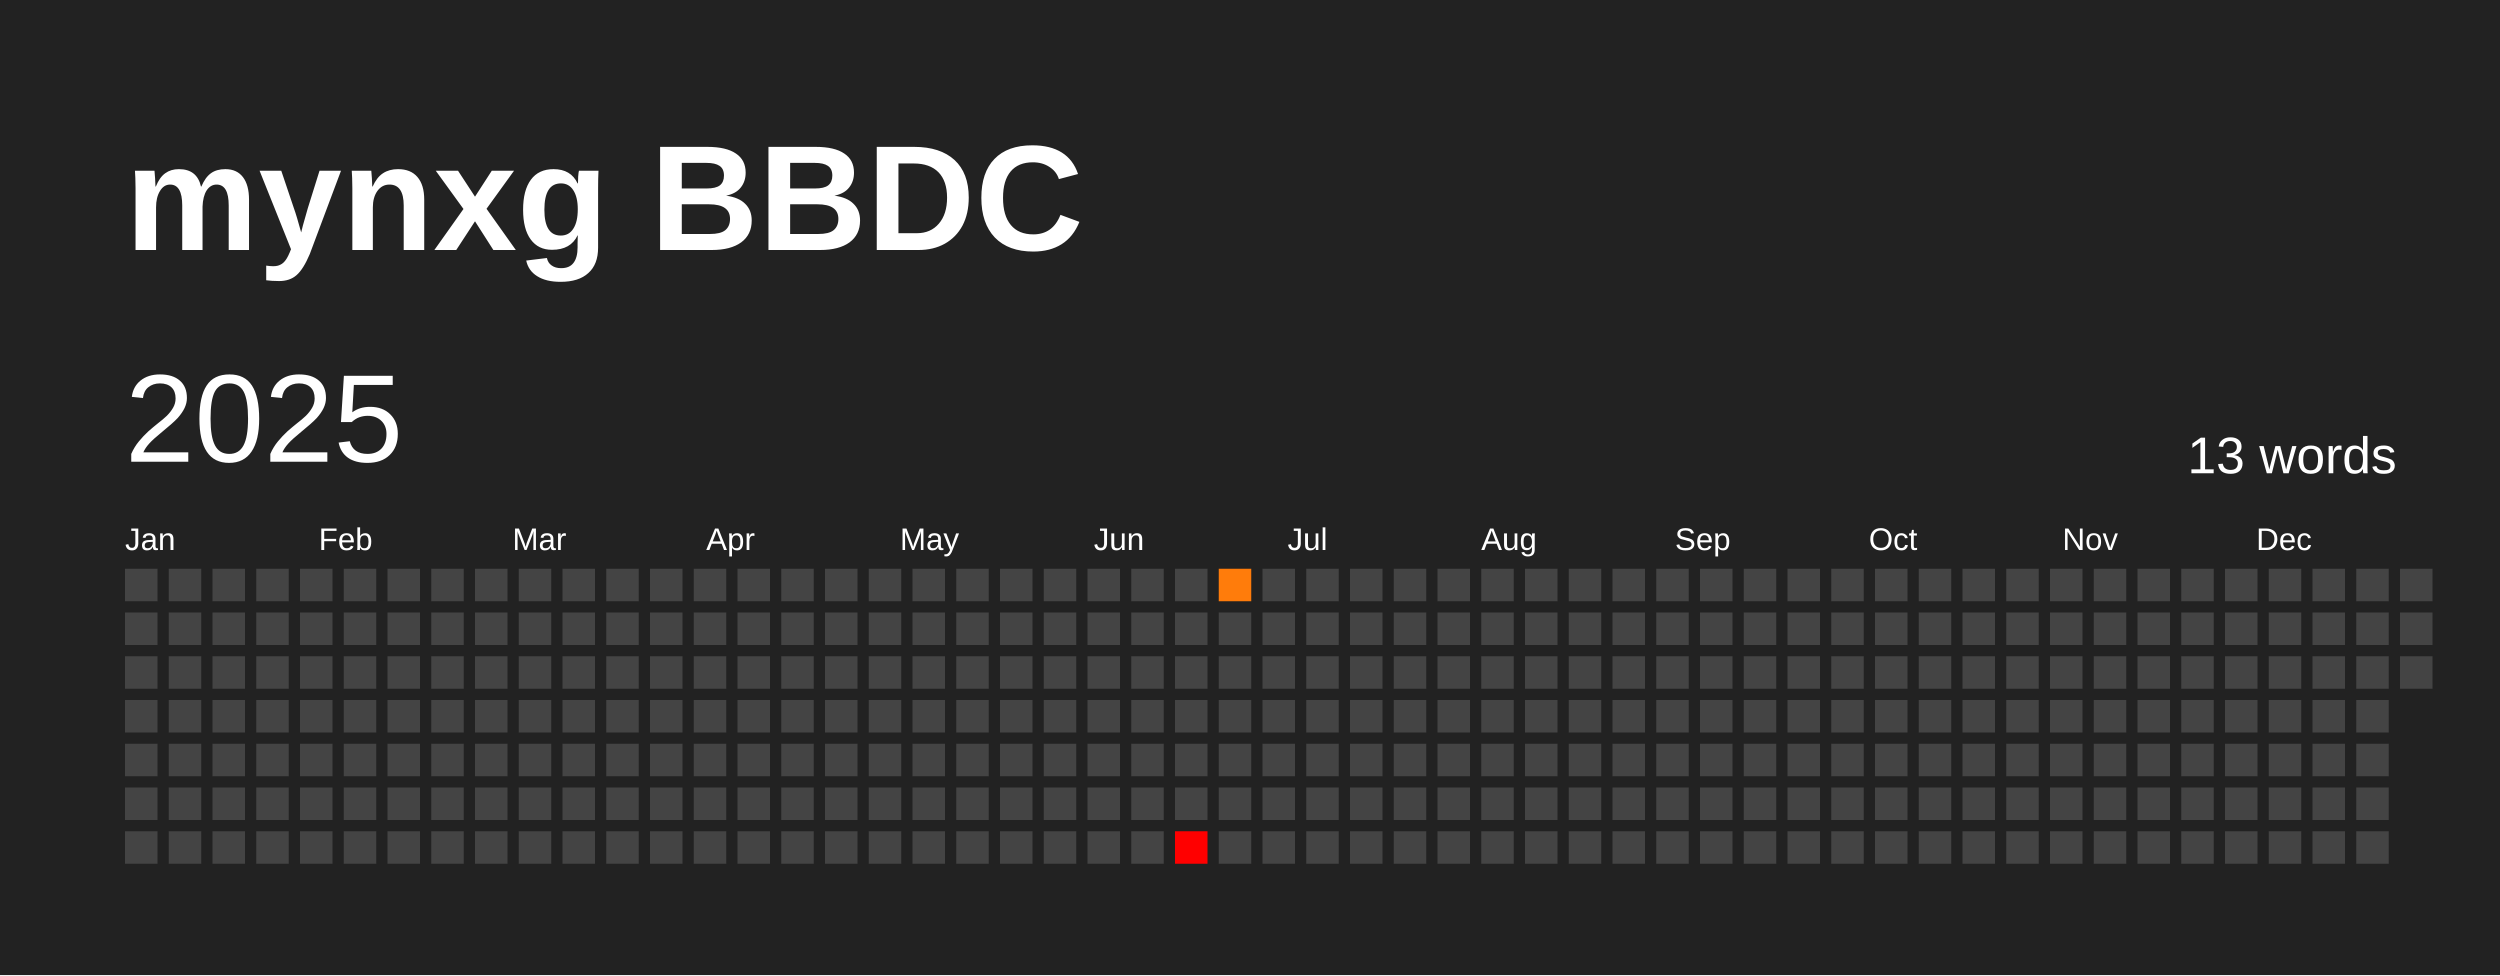
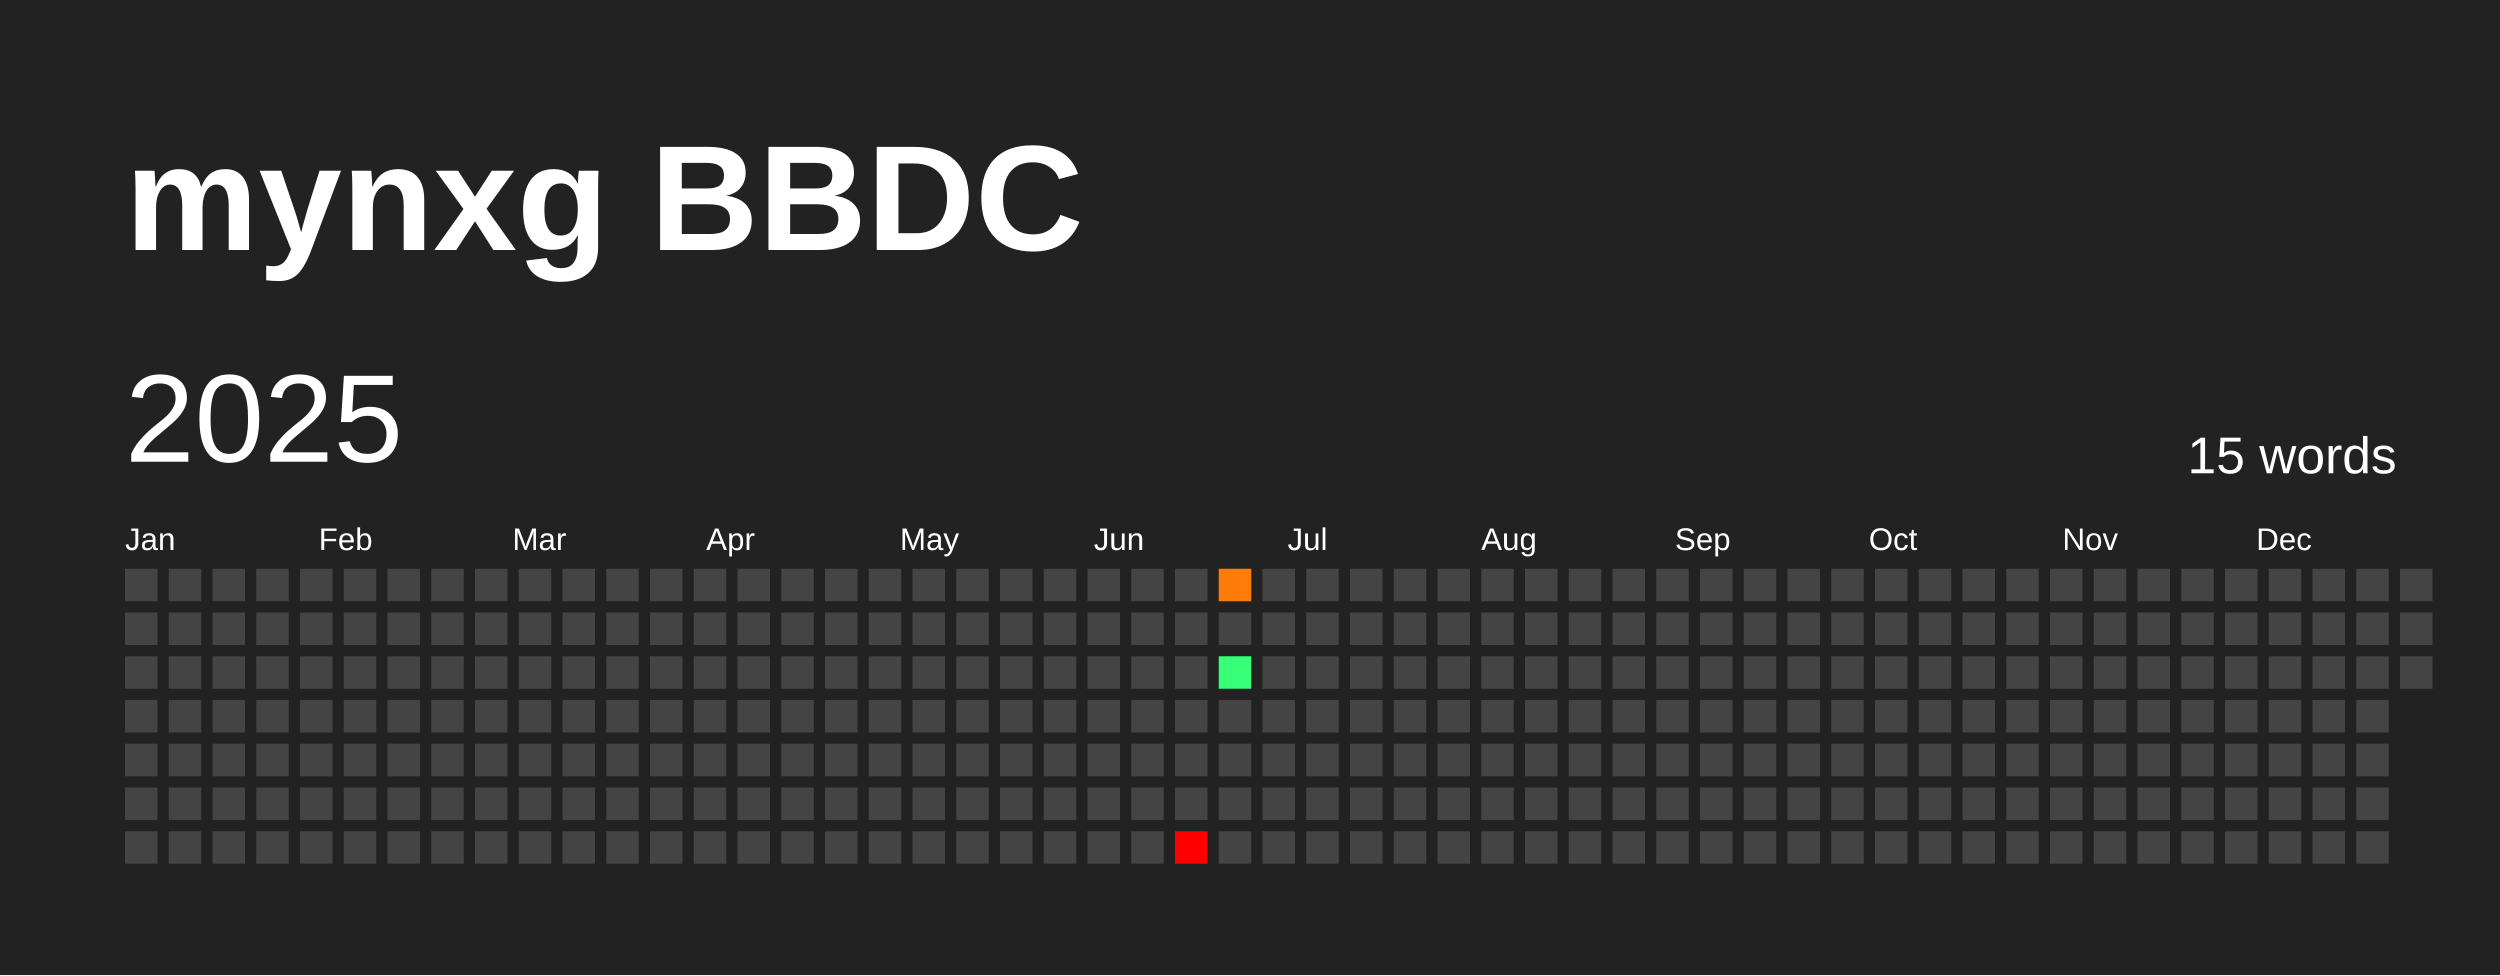
<svg xmlns="http://www.w3.org/2000/svg" baseProfile="full" height="78mm" version="1.1" viewBox="0,0,200,78" width="200mm">
  <defs />
  <rect fill="#222222" height="78" width="200" x="0" y="0" />
  <text fill="#FFFFFF" style="font-size:12px; font-family:Arial; font-weight:bold;" x="10" y="20">mynxg BBDC</text>
  <text dominant-baseline="hanging" fill="#FFFFFF" style="font-size:10.0px; font-family:Arial;" x="10" y="30">2025</text>
-   <text dominant-baseline="hanging" fill="#FFFFFF" style="font-size:4.125px; font-family:Arial;" x="175" y="35">13 words</text>
+   <text dominant-baseline="hanging" fill="#FFFFFF" style="font-size:4.125px; font-family:Arial;" x="175" y="35">15 words</text>
  <text fill="#FFFFFF" style="font-size:2.5px; font-family:Arial" x="10.0" y="44">Jan</text>
  <text fill="#FFFFFF" style="font-size:2.5px; font-family:Arial" x="25.5" y="44">Feb</text>
  <text fill="#FFFFFF" style="font-size:2.5px; font-family:Arial" x="41.0" y="44">Mar</text>
  <text fill="#FFFFFF" style="font-size:2.5px; font-family:Arial" x="56.5" y="44">Apr</text>
  <text fill="#FFFFFF" style="font-size:2.5px; font-family:Arial" x="72.0" y="44">May</text>
  <text fill="#FFFFFF" style="font-size:2.5px; font-family:Arial" x="87.5" y="44">Jun</text>
  <text fill="#FFFFFF" style="font-size:2.5px; font-family:Arial" x="103.0" y="44">Jul</text>
  <text fill="#FFFFFF" style="font-size:2.5px; font-family:Arial" x="118.5" y="44">Aug</text>
  <text fill="#FFFFFF" style="font-size:2.5px; font-family:Arial" x="134.0" y="44">Sep</text>
  <text fill="#FFFFFF" style="font-size:2.5px; font-family:Arial" x="149.5" y="44">Oct</text>
  <text fill="#FFFFFF" style="font-size:2.5px; font-family:Arial" x="165.0" y="44">Nov</text>
  <text fill="#FFFFFF" style="font-size:2.5px; font-family:Arial" x="180.5" y="44">Dec</text>
  <rect fill="#444444" height="2.6" width="2.6" x="10.0" y="45.5" />
  <rect fill="#444444" height="2.6" width="2.6" x="10.0" y="49.0" />
  <rect fill="#444444" height="2.6" width="2.6" x="10.0" y="52.5" />
  <rect fill="#444444" height="2.6" width="2.6" x="10.0" y="56.0" />
  <rect fill="#444444" height="2.6" width="2.6" x="10.0" y="59.5" />
  <rect fill="#444444" height="2.6" width="2.6" x="10.0" y="63.0" />
  <rect fill="#444444" height="2.6" width="2.6" x="10.0" y="66.5" />
  <rect fill="#444444" height="2.6" width="2.6" x="13.5" y="45.5" />
  <rect fill="#444444" height="2.6" width="2.6" x="13.5" y="49.0" />
  <rect fill="#444444" height="2.6" width="2.6" x="13.5" y="52.5" />
  <rect fill="#444444" height="2.6" width="2.6" x="13.5" y="56.0" />
  <rect fill="#444444" height="2.6" width="2.6" x="13.5" y="59.5" />
  <rect fill="#444444" height="2.6" width="2.6" x="13.5" y="63.0" />
  <rect fill="#444444" height="2.6" width="2.6" x="13.5" y="66.5" />
  <rect fill="#444444" height="2.6" width="2.6" x="17.0" y="45.5" />
  <rect fill="#444444" height="2.6" width="2.6" x="17.0" y="49.0" />
  <rect fill="#444444" height="2.6" width="2.6" x="17.0" y="52.5" />
  <rect fill="#444444" height="2.6" width="2.6" x="17.0" y="56.0" />
  <rect fill="#444444" height="2.6" width="2.6" x="17.0" y="59.5" />
  <rect fill="#444444" height="2.6" width="2.6" x="17.0" y="63.0" />
  <rect fill="#444444" height="2.6" width="2.6" x="17.0" y="66.5" />
  <rect fill="#444444" height="2.6" width="2.6" x="20.5" y="45.5" />
  <rect fill="#444444" height="2.6" width="2.6" x="20.5" y="49.0" />
  <rect fill="#444444" height="2.6" width="2.6" x="20.5" y="52.5" />
  <rect fill="#444444" height="2.6" width="2.6" x="20.5" y="56.0" />
  <rect fill="#444444" height="2.6" width="2.6" x="20.5" y="59.5" />
  <rect fill="#444444" height="2.6" width="2.6" x="20.5" y="63.0" />
  <rect fill="#444444" height="2.6" width="2.6" x="20.5" y="66.5" />
  <rect fill="#444444" height="2.6" width="2.6" x="24.0" y="45.5" />
  <rect fill="#444444" height="2.6" width="2.6" x="24.0" y="49.0" />
  <rect fill="#444444" height="2.6" width="2.6" x="24.0" y="52.5" />
  <rect fill="#444444" height="2.6" width="2.6" x="24.0" y="56.0" />
  <rect fill="#444444" height="2.6" width="2.6" x="24.0" y="59.5" />
  <rect fill="#444444" height="2.6" width="2.6" x="24.0" y="63.0" />
  <rect fill="#444444" height="2.6" width="2.6" x="24.0" y="66.5" />
  <rect fill="#444444" height="2.6" width="2.6" x="27.5" y="45.5" />
  <rect fill="#444444" height="2.6" width="2.6" x="27.5" y="49.0" />
  <rect fill="#444444" height="2.6" width="2.6" x="27.5" y="52.5" />
  <rect fill="#444444" height="2.6" width="2.6" x="27.5" y="56.0" />
  <rect fill="#444444" height="2.6" width="2.6" x="27.5" y="59.5" />
  <rect fill="#444444" height="2.6" width="2.6" x="27.5" y="63.0" />
  <rect fill="#444444" height="2.6" width="2.6" x="27.5" y="66.5" />
  <rect fill="#444444" height="2.6" width="2.6" x="31.0" y="45.5" />
  <rect fill="#444444" height="2.6" width="2.6" x="31.0" y="49.0" />
  <rect fill="#444444" height="2.6" width="2.6" x="31.0" y="52.5" />
  <rect fill="#444444" height="2.6" width="2.6" x="31.0" y="56.0" />
  <rect fill="#444444" height="2.6" width="2.6" x="31.0" y="59.5" />
  <rect fill="#444444" height="2.6" width="2.6" x="31.0" y="63.0" />
  <rect fill="#444444" height="2.6" width="2.6" x="31.0" y="66.5" />
  <rect fill="#444444" height="2.6" width="2.6" x="34.5" y="45.5" />
  <rect fill="#444444" height="2.6" width="2.6" x="34.5" y="49.0" />
  <rect fill="#444444" height="2.6" width="2.6" x="34.5" y="52.5" />
  <rect fill="#444444" height="2.6" width="2.6" x="34.5" y="56.0" />
  <rect fill="#444444" height="2.6" width="2.6" x="34.5" y="59.5" />
  <rect fill="#444444" height="2.6" width="2.6" x="34.5" y="63.0" />
  <rect fill="#444444" height="2.6" width="2.6" x="34.5" y="66.5" />
  <rect fill="#444444" height="2.6" width="2.6" x="38.0" y="45.5" />
  <rect fill="#444444" height="2.6" width="2.6" x="38.0" y="49.0" />
  <rect fill="#444444" height="2.6" width="2.6" x="38.0" y="52.5" />
  <rect fill="#444444" height="2.6" width="2.6" x="38.0" y="56.0" />
  <rect fill="#444444" height="2.6" width="2.6" x="38.0" y="59.5" />
  <rect fill="#444444" height="2.6" width="2.6" x="38.0" y="63.0" />
  <rect fill="#444444" height="2.6" width="2.6" x="38.0" y="66.5" />
  <rect fill="#444444" height="2.6" width="2.6" x="41.5" y="45.5" />
  <rect fill="#444444" height="2.6" width="2.6" x="41.5" y="49.0" />
  <rect fill="#444444" height="2.6" width="2.6" x="41.5" y="52.5" />
  <rect fill="#444444" height="2.6" width="2.6" x="41.5" y="56.0" />
  <rect fill="#444444" height="2.6" width="2.6" x="41.5" y="59.5" />
  <rect fill="#444444" height="2.6" width="2.6" x="41.5" y="63.0" />
  <rect fill="#444444" height="2.6" width="2.6" x="41.5" y="66.5" />
  <rect fill="#444444" height="2.6" width="2.6" x="45.0" y="45.5" />
  <rect fill="#444444" height="2.6" width="2.6" x="45.0" y="49.0" />
  <rect fill="#444444" height="2.6" width="2.6" x="45.0" y="52.5" />
  <rect fill="#444444" height="2.6" width="2.6" x="45.0" y="56.0" />
  <rect fill="#444444" height="2.6" width="2.6" x="45.0" y="59.5" />
  <rect fill="#444444" height="2.6" width="2.6" x="45.0" y="63.0" />
  <rect fill="#444444" height="2.6" width="2.6" x="45.0" y="66.5" />
  <rect fill="#444444" height="2.6" width="2.6" x="48.5" y="45.5" />
  <rect fill="#444444" height="2.6" width="2.6" x="48.5" y="49.0" />
  <rect fill="#444444" height="2.6" width="2.6" x="48.5" y="52.5" />
  <rect fill="#444444" height="2.6" width="2.6" x="48.5" y="56.0" />
  <rect fill="#444444" height="2.6" width="2.6" x="48.5" y="59.5" />
  <rect fill="#444444" height="2.6" width="2.6" x="48.5" y="63.0" />
  <rect fill="#444444" height="2.6" width="2.6" x="48.5" y="66.5" />
  <rect fill="#444444" height="2.6" width="2.6" x="52.0" y="45.5" />
  <rect fill="#444444" height="2.6" width="2.6" x="52.0" y="49.0" />
  <rect fill="#444444" height="2.6" width="2.6" x="52.0" y="52.5" />
  <rect fill="#444444" height="2.6" width="2.6" x="52.0" y="56.0" />
  <rect fill="#444444" height="2.6" width="2.6" x="52.0" y="59.5" />
  <rect fill="#444444" height="2.6" width="2.6" x="52.0" y="63.0" />
  <rect fill="#444444" height="2.6" width="2.6" x="52.0" y="66.5" />
  <rect fill="#444444" height="2.6" width="2.6" x="55.5" y="45.5" />
  <rect fill="#444444" height="2.6" width="2.6" x="55.5" y="49.0" />
  <rect fill="#444444" height="2.6" width="2.6" x="55.5" y="52.5" />
  <rect fill="#444444" height="2.6" width="2.6" x="55.5" y="56.0" />
  <rect fill="#444444" height="2.6" width="2.6" x="55.5" y="59.5" />
  <rect fill="#444444" height="2.6" width="2.6" x="55.5" y="63.0" />
  <rect fill="#444444" height="2.6" width="2.6" x="55.5" y="66.5" />
  <rect fill="#444444" height="2.6" width="2.6" x="59.0" y="45.5" />
  <rect fill="#444444" height="2.6" width="2.6" x="59.0" y="49.0" />
  <rect fill="#444444" height="2.6" width="2.6" x="59.0" y="52.5" />
  <rect fill="#444444" height="2.6" width="2.6" x="59.0" y="56.0" />
  <rect fill="#444444" height="2.6" width="2.6" x="59.0" y="59.5" />
  <rect fill="#444444" height="2.6" width="2.6" x="59.0" y="63.0" />
  <rect fill="#444444" height="2.6" width="2.6" x="59.0" y="66.5" />
  <rect fill="#444444" height="2.6" width="2.6" x="62.5" y="45.5" />
  <rect fill="#444444" height="2.6" width="2.6" x="62.5" y="49.0" />
  <rect fill="#444444" height="2.6" width="2.6" x="62.5" y="52.5" />
  <rect fill="#444444" height="2.6" width="2.6" x="62.5" y="56.0" />
  <rect fill="#444444" height="2.6" width="2.6" x="62.5" y="59.5" />
  <rect fill="#444444" height="2.6" width="2.6" x="62.5" y="63.0" />
  <rect fill="#444444" height="2.6" width="2.6" x="62.5" y="66.5" />
  <rect fill="#444444" height="2.6" width="2.6" x="66.0" y="45.5" />
  <rect fill="#444444" height="2.6" width="2.6" x="66.0" y="49.0" />
  <rect fill="#444444" height="2.6" width="2.6" x="66.0" y="52.5" />
  <rect fill="#444444" height="2.6" width="2.6" x="66.0" y="56.0" />
  <rect fill="#444444" height="2.6" width="2.6" x="66.0" y="59.5" />
  <rect fill="#444444" height="2.6" width="2.6" x="66.0" y="63.0" />
  <rect fill="#444444" height="2.6" width="2.6" x="66.0" y="66.5" />
  <rect fill="#444444" height="2.6" width="2.6" x="69.5" y="45.5" />
  <rect fill="#444444" height="2.6" width="2.6" x="69.5" y="49.0" />
  <rect fill="#444444" height="2.6" width="2.6" x="69.5" y="52.5" />
  <rect fill="#444444" height="2.6" width="2.6" x="69.5" y="56.0" />
  <rect fill="#444444" height="2.6" width="2.6" x="69.5" y="59.5" />
  <rect fill="#444444" height="2.6" width="2.6" x="69.5" y="63.0" />
  <rect fill="#444444" height="2.6" width="2.6" x="69.5" y="66.5" />
  <rect fill="#444444" height="2.6" width="2.6" x="73.0" y="45.5" />
  <rect fill="#444444" height="2.6" width="2.6" x="73.0" y="49.0" />
  <rect fill="#444444" height="2.6" width="2.6" x="73.0" y="52.5" />
  <rect fill="#444444" height="2.6" width="2.6" x="73.0" y="56.0" />
  <rect fill="#444444" height="2.6" width="2.6" x="73.0" y="59.5" />
  <rect fill="#444444" height="2.6" width="2.6" x="73.0" y="63.0" />
  <rect fill="#444444" height="2.6" width="2.6" x="73.0" y="66.5" />
  <rect fill="#444444" height="2.6" width="2.6" x="76.5" y="45.5" />
  <rect fill="#444444" height="2.6" width="2.6" x="76.5" y="49.0" />
  <rect fill="#444444" height="2.6" width="2.6" x="76.5" y="52.5" />
  <rect fill="#444444" height="2.6" width="2.6" x="76.5" y="56.0" />
  <rect fill="#444444" height="2.6" width="2.6" x="76.5" y="59.5" />
  <rect fill="#444444" height="2.6" width="2.6" x="76.5" y="63.0" />
  <rect fill="#444444" height="2.6" width="2.6" x="76.5" y="66.5" />
  <rect fill="#444444" height="2.6" width="2.6" x="80.0" y="45.5" />
  <rect fill="#444444" height="2.6" width="2.6" x="80.0" y="49.0" />
  <rect fill="#444444" height="2.6" width="2.6" x="80.0" y="52.5" />
  <rect fill="#444444" height="2.6" width="2.6" x="80.0" y="56.0" />
  <rect fill="#444444" height="2.6" width="2.6" x="80.0" y="59.5" />
  <rect fill="#444444" height="2.6" width="2.6" x="80.0" y="63.0" />
  <rect fill="#444444" height="2.6" width="2.6" x="80.0" y="66.5" />
  <rect fill="#444444" height="2.6" width="2.6" x="83.5" y="45.5" />
  <rect fill="#444444" height="2.6" width="2.6" x="83.5" y="49.0" />
  <rect fill="#444444" height="2.6" width="2.6" x="83.5" y="52.5" />
  <rect fill="#444444" height="2.6" width="2.6" x="83.5" y="56.0" />
  <rect fill="#444444" height="2.6" width="2.6" x="83.5" y="59.5" />
  <rect fill="#444444" height="2.6" width="2.6" x="83.5" y="63.0" />
  <rect fill="#444444" height="2.6" width="2.6" x="83.5" y="66.5" />
  <rect fill="#444444" height="2.6" width="2.6" x="87.0" y="45.5" />
  <rect fill="#444444" height="2.6" width="2.6" x="87.0" y="49.0" />
  <rect fill="#444444" height="2.6" width="2.6" x="87.0" y="52.5" />
  <rect fill="#444444" height="2.6" width="2.6" x="87.0" y="56.0" />
  <rect fill="#444444" height="2.6" width="2.6" x="87.0" y="59.5" />
  <rect fill="#444444" height="2.6" width="2.6" x="87.0" y="63.0" />
  <rect fill="#444444" height="2.6" width="2.6" x="87.0" y="66.5" />
  <rect fill="#444444" height="2.6" width="2.6" x="90.5" y="45.5" />
  <rect fill="#444444" height="2.6" width="2.6" x="90.5" y="49.0" />
  <rect fill="#444444" height="2.6" width="2.6" x="90.5" y="52.5" />
  <rect fill="#444444" height="2.6" width="2.6" x="90.5" y="56.0" />
  <rect fill="#444444" height="2.6" width="2.6" x="90.5" y="59.5" />
  <rect fill="#444444" height="2.6" width="2.6" x="90.5" y="63.0" />
  <rect fill="#444444" height="2.6" width="2.6" x="90.5" y="66.5" />
  <rect fill="#444444" height="2.6" width="2.6" x="94.0" y="45.5" />
  <rect fill="#444444" height="2.6" width="2.6" x="94.0" y="49.0" />
  <rect fill="#444444" height="2.6" width="2.6" x="94.0" y="52.5" />
  <rect fill="#444444" height="2.6" width="2.6" x="94.0" y="56.0" />
  <rect fill="#444444" height="2.6" width="2.6" x="94.0" y="59.5" />
  <rect fill="#444444" height="2.6" width="2.6" x="94.0" y="63.0" />
  <rect fill="red" height="2.6" width="2.6" x="94.0" y="66.5" />
  <rect fill="#ff7c0b" height="2.6" width="2.6" x="97.5" y="45.5" />
  <rect fill="#444444" height="2.6" width="2.6" x="97.5" y="49.0" />
-   <rect fill="#444444" height="2.6" width="2.6" x="97.5" y="52.5" />
+   <rect fill="#37ff78" height="2.6" width="2.6" x="97.5" y="52.5" />
  <rect fill="#444444" height="2.6" width="2.6" x="97.5" y="56.0" />
  <rect fill="#444444" height="2.6" width="2.6" x="97.5" y="59.5" />
  <rect fill="#444444" height="2.6" width="2.6" x="97.5" y="63.0" />
  <rect fill="#444444" height="2.6" width="2.6" x="97.5" y="66.5" />
  <rect fill="#444444" height="2.6" width="2.6" x="101.0" y="45.5" />
  <rect fill="#444444" height="2.6" width="2.6" x="101.0" y="49.0" />
  <rect fill="#444444" height="2.6" width="2.6" x="101.0" y="52.5" />
  <rect fill="#444444" height="2.6" width="2.6" x="101.0" y="56.0" />
  <rect fill="#444444" height="2.6" width="2.6" x="101.0" y="59.5" />
  <rect fill="#444444" height="2.6" width="2.6" x="101.0" y="63.0" />
  <rect fill="#444444" height="2.6" width="2.6" x="101.0" y="66.5" />
  <rect fill="#444444" height="2.6" width="2.6" x="104.5" y="45.5" />
  <rect fill="#444444" height="2.6" width="2.6" x="104.5" y="49.0" />
  <rect fill="#444444" height="2.6" width="2.6" x="104.5" y="52.5" />
  <rect fill="#444444" height="2.6" width="2.6" x="104.5" y="56.0" />
  <rect fill="#444444" height="2.6" width="2.6" x="104.5" y="59.5" />
  <rect fill="#444444" height="2.6" width="2.6" x="104.5" y="63.0" />
  <rect fill="#444444" height="2.6" width="2.6" x="104.5" y="66.5" />
  <rect fill="#444444" height="2.6" width="2.6" x="108.0" y="45.5" />
  <rect fill="#444444" height="2.6" width="2.6" x="108.0" y="49.0" />
  <rect fill="#444444" height="2.6" width="2.6" x="108.0" y="52.5" />
  <rect fill="#444444" height="2.6" width="2.6" x="108.0" y="56.0" />
  <rect fill="#444444" height="2.6" width="2.6" x="108.0" y="59.5" />
  <rect fill="#444444" height="2.6" width="2.6" x="108.0" y="63.0" />
  <rect fill="#444444" height="2.6" width="2.6" x="108.0" y="66.5" />
  <rect fill="#444444" height="2.6" width="2.6" x="111.5" y="45.5" />
  <rect fill="#444444" height="2.6" width="2.6" x="111.5" y="49.0" />
  <rect fill="#444444" height="2.6" width="2.6" x="111.5" y="52.5" />
  <rect fill="#444444" height="2.6" width="2.6" x="111.5" y="56.0" />
  <rect fill="#444444" height="2.6" width="2.6" x="111.5" y="59.5" />
  <rect fill="#444444" height="2.6" width="2.6" x="111.5" y="63.0" />
  <rect fill="#444444" height="2.6" width="2.6" x="111.5" y="66.5" />
  <rect fill="#444444" height="2.6" width="2.6" x="115.0" y="45.5" />
  <rect fill="#444444" height="2.6" width="2.6" x="115.0" y="49.0" />
  <rect fill="#444444" height="2.6" width="2.6" x="115.0" y="52.5" />
  <rect fill="#444444" height="2.6" width="2.6" x="115.0" y="56.0" />
  <rect fill="#444444" height="2.6" width="2.6" x="115.0" y="59.5" />
  <rect fill="#444444" height="2.6" width="2.6" x="115.0" y="63.0" />
  <rect fill="#444444" height="2.6" width="2.6" x="115.0" y="66.5" />
  <rect fill="#444444" height="2.6" width="2.6" x="118.5" y="45.5" />
  <rect fill="#444444" height="2.6" width="2.6" x="118.5" y="49.0" />
  <rect fill="#444444" height="2.6" width="2.6" x="118.5" y="52.5" />
  <rect fill="#444444" height="2.6" width="2.6" x="118.5" y="56.0" />
  <rect fill="#444444" height="2.6" width="2.6" x="118.5" y="59.5" />
  <rect fill="#444444" height="2.6" width="2.6" x="118.5" y="63.0" />
  <rect fill="#444444" height="2.6" width="2.6" x="118.5" y="66.5" />
  <rect fill="#444444" height="2.6" width="2.6" x="122.0" y="45.5" />
  <rect fill="#444444" height="2.6" width="2.6" x="122.0" y="49.0" />
  <rect fill="#444444" height="2.6" width="2.6" x="122.0" y="52.5" />
  <rect fill="#444444" height="2.6" width="2.6" x="122.0" y="56.0" />
  <rect fill="#444444" height="2.6" width="2.6" x="122.0" y="59.5" />
  <rect fill="#444444" height="2.6" width="2.6" x="122.0" y="63.0" />
  <rect fill="#444444" height="2.6" width="2.6" x="122.0" y="66.5" />
  <rect fill="#444444" height="2.6" width="2.6" x="125.5" y="45.5" />
  <rect fill="#444444" height="2.6" width="2.6" x="125.5" y="49.0" />
  <rect fill="#444444" height="2.6" width="2.6" x="125.5" y="52.5" />
  <rect fill="#444444" height="2.6" width="2.6" x="125.5" y="56.0" />
  <rect fill="#444444" height="2.6" width="2.6" x="125.5" y="59.5" />
  <rect fill="#444444" height="2.6" width="2.6" x="125.5" y="63.0" />
  <rect fill="#444444" height="2.6" width="2.6" x="125.5" y="66.5" />
  <rect fill="#444444" height="2.6" width="2.6" x="129.0" y="45.5" />
  <rect fill="#444444" height="2.6" width="2.6" x="129.0" y="49.0" />
  <rect fill="#444444" height="2.6" width="2.6" x="129.0" y="52.5" />
  <rect fill="#444444" height="2.6" width="2.6" x="129.0" y="56.0" />
  <rect fill="#444444" height="2.6" width="2.6" x="129.0" y="59.5" />
  <rect fill="#444444" height="2.6" width="2.6" x="129.0" y="63.0" />
  <rect fill="#444444" height="2.6" width="2.6" x="129.0" y="66.5" />
  <rect fill="#444444" height="2.6" width="2.6" x="132.5" y="45.5" />
  <rect fill="#444444" height="2.6" width="2.6" x="132.5" y="49.0" />
  <rect fill="#444444" height="2.6" width="2.6" x="132.5" y="52.5" />
  <rect fill="#444444" height="2.6" width="2.6" x="132.5" y="56.0" />
  <rect fill="#444444" height="2.6" width="2.6" x="132.5" y="59.5" />
  <rect fill="#444444" height="2.6" width="2.6" x="132.5" y="63.0" />
  <rect fill="#444444" height="2.6" width="2.6" x="132.5" y="66.5" />
  <rect fill="#444444" height="2.6" width="2.6" x="136.0" y="45.5" />
  <rect fill="#444444" height="2.6" width="2.6" x="136.0" y="49.0" />
  <rect fill="#444444" height="2.6" width="2.6" x="136.0" y="52.5" />
  <rect fill="#444444" height="2.6" width="2.6" x="136.0" y="56.0" />
  <rect fill="#444444" height="2.6" width="2.6" x="136.0" y="59.5" />
  <rect fill="#444444" height="2.6" width="2.6" x="136.0" y="63.0" />
  <rect fill="#444444" height="2.6" width="2.6" x="136.0" y="66.5" />
  <rect fill="#444444" height="2.6" width="2.6" x="139.5" y="45.5" />
  <rect fill="#444444" height="2.6" width="2.6" x="139.5" y="49.0" />
  <rect fill="#444444" height="2.6" width="2.6" x="139.5" y="52.5" />
  <rect fill="#444444" height="2.6" width="2.6" x="139.5" y="56.0" />
  <rect fill="#444444" height="2.6" width="2.6" x="139.5" y="59.5" />
  <rect fill="#444444" height="2.6" width="2.6" x="139.5" y="63.0" />
  <rect fill="#444444" height="2.6" width="2.6" x="139.5" y="66.5" />
  <rect fill="#444444" height="2.6" width="2.6" x="143.0" y="45.5" />
  <rect fill="#444444" height="2.6" width="2.6" x="143.0" y="49.0" />
  <rect fill="#444444" height="2.6" width="2.6" x="143.0" y="52.5" />
  <rect fill="#444444" height="2.6" width="2.6" x="143.0" y="56.0" />
  <rect fill="#444444" height="2.6" width="2.6" x="143.0" y="59.5" />
  <rect fill="#444444" height="2.6" width="2.6" x="143.0" y="63.0" />
  <rect fill="#444444" height="2.6" width="2.6" x="143.0" y="66.5" />
  <rect fill="#444444" height="2.6" width="2.6" x="146.5" y="45.5" />
  <rect fill="#444444" height="2.6" width="2.6" x="146.5" y="49.0" />
  <rect fill="#444444" height="2.6" width="2.6" x="146.5" y="52.5" />
  <rect fill="#444444" height="2.6" width="2.6" x="146.5" y="56.0" />
  <rect fill="#444444" height="2.6" width="2.6" x="146.5" y="59.5" />
  <rect fill="#444444" height="2.6" width="2.6" x="146.5" y="63.0" />
  <rect fill="#444444" height="2.6" width="2.6" x="146.5" y="66.5" />
  <rect fill="#444444" height="2.6" width="2.6" x="150.0" y="45.5" />
  <rect fill="#444444" height="2.6" width="2.6" x="150.0" y="49.0" />
  <rect fill="#444444" height="2.6" width="2.6" x="150.0" y="52.5" />
  <rect fill="#444444" height="2.6" width="2.6" x="150.0" y="56.0" />
  <rect fill="#444444" height="2.6" width="2.6" x="150.0" y="59.5" />
  <rect fill="#444444" height="2.6" width="2.6" x="150.0" y="63.0" />
  <rect fill="#444444" height="2.6" width="2.6" x="150.0" y="66.5" />
  <rect fill="#444444" height="2.6" width="2.6" x="153.5" y="45.5" />
  <rect fill="#444444" height="2.6" width="2.6" x="153.5" y="49.0" />
  <rect fill="#444444" height="2.6" width="2.6" x="153.5" y="52.5" />
  <rect fill="#444444" height="2.6" width="2.6" x="153.5" y="56.0" />
  <rect fill="#444444" height="2.6" width="2.6" x="153.5" y="59.5" />
  <rect fill="#444444" height="2.6" width="2.6" x="153.5" y="63.0" />
  <rect fill="#444444" height="2.6" width="2.6" x="153.5" y="66.5" />
  <rect fill="#444444" height="2.6" width="2.6" x="157.0" y="45.5" />
  <rect fill="#444444" height="2.6" width="2.6" x="157.0" y="49.0" />
  <rect fill="#444444" height="2.6" width="2.6" x="157.0" y="52.5" />
  <rect fill="#444444" height="2.6" width="2.6" x="157.0" y="56.0" />
  <rect fill="#444444" height="2.6" width="2.6" x="157.0" y="59.5" />
  <rect fill="#444444" height="2.6" width="2.6" x="157.0" y="63.0" />
  <rect fill="#444444" height="2.6" width="2.6" x="157.0" y="66.5" />
  <rect fill="#444444" height="2.6" width="2.6" x="160.5" y="45.5" />
  <rect fill="#444444" height="2.6" width="2.6" x="160.5" y="49.0" />
  <rect fill="#444444" height="2.6" width="2.6" x="160.5" y="52.5" />
  <rect fill="#444444" height="2.6" width="2.6" x="160.5" y="56.0" />
  <rect fill="#444444" height="2.6" width="2.6" x="160.5" y="59.5" />
  <rect fill="#444444" height="2.6" width="2.6" x="160.5" y="63.0" />
  <rect fill="#444444" height="2.6" width="2.6" x="160.5" y="66.5" />
  <rect fill="#444444" height="2.6" width="2.6" x="164.0" y="45.5" />
  <rect fill="#444444" height="2.6" width="2.6" x="164.0" y="49.0" />
  <rect fill="#444444" height="2.6" width="2.6" x="164.0" y="52.5" />
  <rect fill="#444444" height="2.6" width="2.6" x="164.0" y="56.0" />
  <rect fill="#444444" height="2.6" width="2.6" x="164.0" y="59.5" />
  <rect fill="#444444" height="2.6" width="2.6" x="164.0" y="63.0" />
  <rect fill="#444444" height="2.6" width="2.6" x="164.0" y="66.5" />
  <rect fill="#444444" height="2.6" width="2.6" x="167.5" y="45.5" />
  <rect fill="#444444" height="2.6" width="2.6" x="167.5" y="49.0" />
  <rect fill="#444444" height="2.6" width="2.6" x="167.5" y="52.5" />
  <rect fill="#444444" height="2.6" width="2.6" x="167.5" y="56.0" />
  <rect fill="#444444" height="2.6" width="2.6" x="167.5" y="59.5" />
  <rect fill="#444444" height="2.6" width="2.6" x="167.5" y="63.0" />
  <rect fill="#444444" height="2.6" width="2.6" x="167.5" y="66.5" />
  <rect fill="#444444" height="2.6" width="2.6" x="171.0" y="45.5" />
  <rect fill="#444444" height="2.6" width="2.6" x="171.0" y="49.0" />
  <rect fill="#444444" height="2.6" width="2.6" x="171.0" y="52.5" />
  <rect fill="#444444" height="2.6" width="2.6" x="171.0" y="56.0" />
  <rect fill="#444444" height="2.6" width="2.6" x="171.0" y="59.5" />
  <rect fill="#444444" height="2.6" width="2.6" x="171.0" y="63.0" />
  <rect fill="#444444" height="2.6" width="2.6" x="171.0" y="66.5" />
  <rect fill="#444444" height="2.6" width="2.6" x="174.5" y="45.5" />
  <rect fill="#444444" height="2.6" width="2.6" x="174.5" y="49.0" />
  <rect fill="#444444" height="2.6" width="2.6" x="174.5" y="52.5" />
  <rect fill="#444444" height="2.6" width="2.6" x="174.5" y="56.0" />
  <rect fill="#444444" height="2.6" width="2.6" x="174.5" y="59.5" />
  <rect fill="#444444" height="2.6" width="2.6" x="174.5" y="63.0" />
  <rect fill="#444444" height="2.6" width="2.6" x="174.5" y="66.5" />
  <rect fill="#444444" height="2.6" width="2.6" x="178.0" y="45.5" />
  <rect fill="#444444" height="2.6" width="2.6" x="178.0" y="49.0" />
  <rect fill="#444444" height="2.6" width="2.6" x="178.0" y="52.5" />
  <rect fill="#444444" height="2.6" width="2.6" x="178.0" y="56.0" />
  <rect fill="#444444" height="2.6" width="2.6" x="178.0" y="59.5" />
  <rect fill="#444444" height="2.6" width="2.6" x="178.0" y="63.0" />
  <rect fill="#444444" height="2.6" width="2.6" x="178.0" y="66.5" />
  <rect fill="#444444" height="2.6" width="2.6" x="181.5" y="45.5" />
  <rect fill="#444444" height="2.6" width="2.6" x="181.5" y="49.0" />
  <rect fill="#444444" height="2.6" width="2.6" x="181.5" y="52.5" />
  <rect fill="#444444" height="2.6" width="2.6" x="181.5" y="56.0" />
  <rect fill="#444444" height="2.6" width="2.6" x="181.5" y="59.5" />
  <rect fill="#444444" height="2.6" width="2.6" x="181.5" y="63.0" />
  <rect fill="#444444" height="2.6" width="2.6" x="181.5" y="66.5" />
  <rect fill="#444444" height="2.6" width="2.6" x="185.0" y="45.5" />
  <rect fill="#444444" height="2.6" width="2.6" x="185.0" y="49.0" />
  <rect fill="#444444" height="2.6" width="2.6" x="185.0" y="52.5" />
  <rect fill="#444444" height="2.6" width="2.6" x="185.0" y="56.0" />
  <rect fill="#444444" height="2.6" width="2.6" x="185.0" y="59.5" />
  <rect fill="#444444" height="2.6" width="2.6" x="185.0" y="63.0" />
  <rect fill="#444444" height="2.6" width="2.6" x="185.0" y="66.5" />
  <rect fill="#444444" height="2.6" width="2.6" x="188.5" y="45.5" />
  <rect fill="#444444" height="2.6" width="2.6" x="188.5" y="49.0" />
  <rect fill="#444444" height="2.6" width="2.6" x="188.5" y="52.5" />
  <rect fill="#444444" height="2.6" width="2.6" x="188.5" y="56.0" />
  <rect fill="#444444" height="2.6" width="2.6" x="188.5" y="59.5" />
  <rect fill="#444444" height="2.6" width="2.6" x="188.5" y="63.0" />
  <rect fill="#444444" height="2.6" width="2.6" x="188.5" y="66.5" />
  <rect fill="#444444" height="2.6" width="2.6" x="192.0" y="45.5" />
  <rect fill="#444444" height="2.6" width="2.6" x="192.0" y="49.0" />
  <rect fill="#444444" height="2.6" width="2.6" x="192.0" y="52.5" />
</svg>
